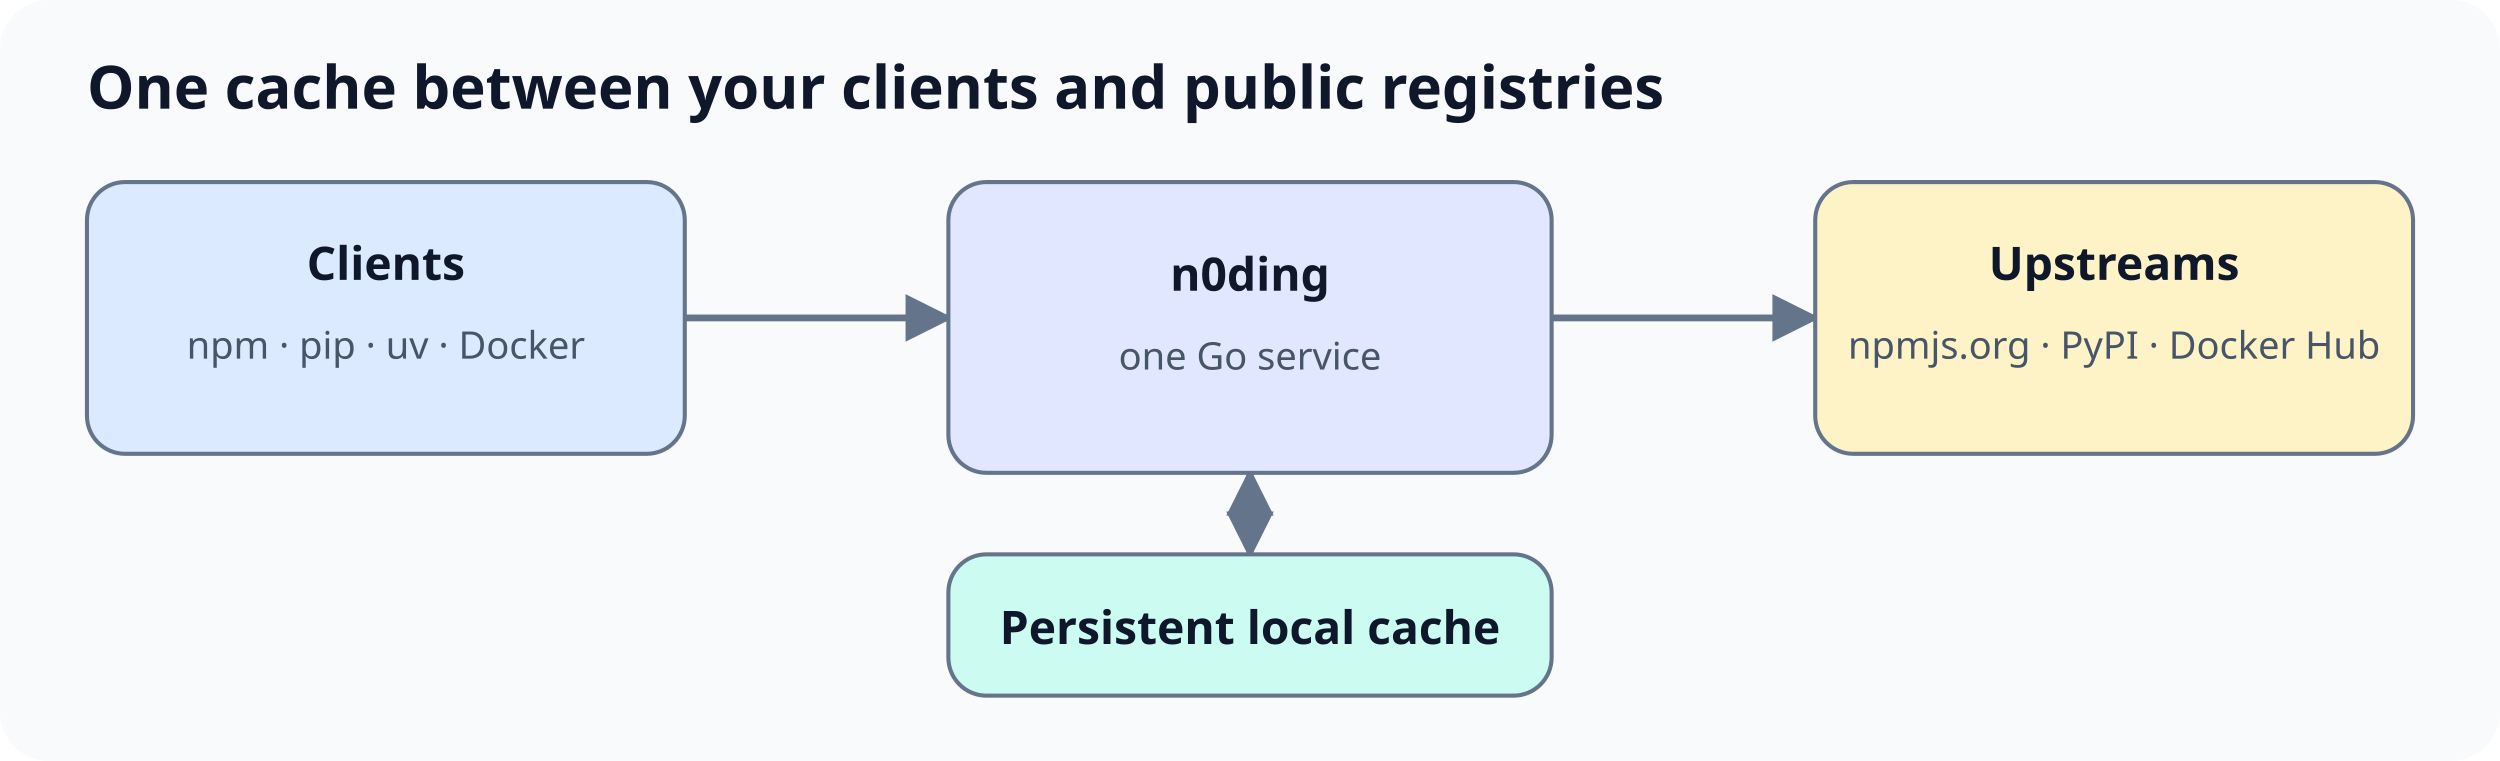
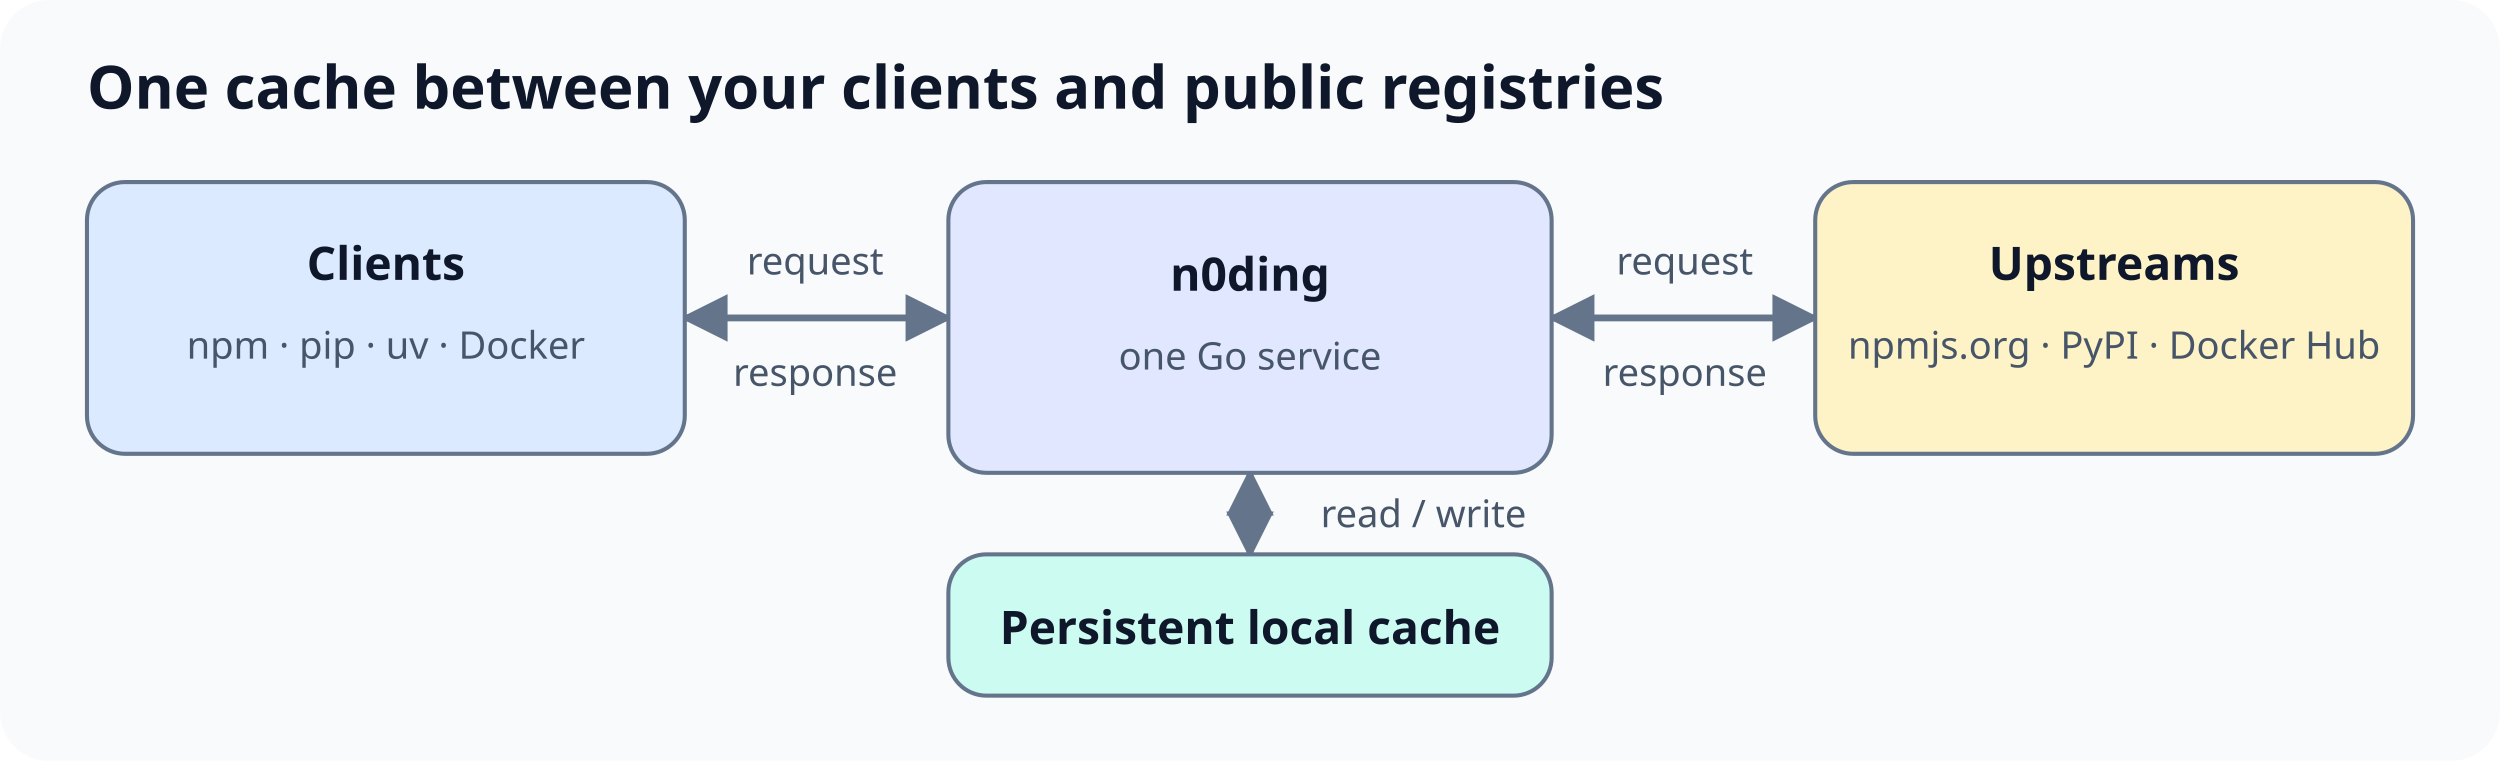
<svg xmlns="http://www.w3.org/2000/svg" width="920" height="280" viewBox="0 0 920 280" role="img" aria-labelledby="title desc">
  <style>
    :root { color-scheme: light dark; }
    .bg { fill: #f8fafc; }
    .node { stroke: #64748b; stroke-width: 1.5; }
    .clients { fill: #dbeafe; }
    .service { fill: #e0e7ff; }
    .storage { fill: #ccfbf1; }
    .external { fill: #fef3c7; }
    .edge { fill: none; stroke: #64748b; stroke-width: 2.5; }
    .title { fill: #0f172a; font: 700 22px ui-sans-serif, system-ui, sans-serif; }
    .label { fill: #0f172a; font: 700 17px ui-sans-serif, system-ui, sans-serif; }
    .small { fill: #475569; font: 14px ui-sans-serif, system-ui, sans-serif; }
    @media (prefers-color-scheme: dark) {
      .bg { fill: #0f172a; }
      .node { stroke: #94a3b8; }
      .clients { fill: #1e3a8a; }
      .service { fill: #3730a3; }
      .storage { fill: #115e59; }
      .external { fill: #78350f; }
      .edge { stroke: #94a3b8; }
      .title, .label { fill: #f8fafc; }
      .small { fill: #cbd5e1; }
    }
  </style>
  <defs>
    <marker id="arrow" viewBox="0 0 10 10" refX="9" refY="5" markerWidth="7" markerHeight="7" orient="auto-start-reverse">
      <path d="M 0 0 L 10 5 L 0 10 z" fill="#64748b" />
    </marker>
  </defs>
  <rect class="bg" width="920" height="280" rx="18" />
  <text class="title" x="32" y="40">One cache between your clients and public registries</text>
-   <path class="edge" d="M 252 117 H 349" marker-end="url(#arrow)" />
-   <path class="edge" d="M 571 117 H 668" marker-end="url(#arrow)" />
+   <path class="edge" d="M 252 117 H 349" marker-start="url(#arrow)" marker-end="url(#arrow)" />
+   <path class="edge" d="M 571 117 H 668" marker-start="url(#arrow)" marker-end="url(#arrow)" />
  <path class="edge" d="M 460 174 V 204" marker-start="url(#arrow)" marker-end="url(#arrow)" />
+   <text class="small" x="300" y="101" text-anchor="middle">request</text>
+   <text class="small" x="300" y="142" text-anchor="middle">response</text>
+   <text class="small" x="620" y="101" text-anchor="middle">request</text>
+   <text class="small" x="620" y="142" text-anchor="middle">response</text>
+   <text class="small" x="486" y="194">read / write</text>
  <rect class="node clients" x="32" y="67" width="220" height="100" rx="14" />
  <text class="label" x="142" y="103" text-anchor="middle">Clients</text>
  <text class="small" x="142" y="132" text-anchor="middle">npm · pip · uv · Docker</text>
  <rect class="node service" x="349" y="67" width="222" height="107" rx="14" />
  <text class="label" x="460" y="107" text-anchor="middle">n0ding</text>
  <text class="small" x="460" y="136" text-anchor="middle">one Go service</text>
  <rect class="node external" x="668" y="67" width="220" height="100" rx="14" />
  <text class="label" x="778" y="103" text-anchor="middle">Upstreams</text>
  <text class="small" x="778" y="132" text-anchor="middle">npmjs.org · PyPI · Docker Hub</text>
  <rect class="node storage" x="349" y="204" width="222" height="52" rx="14" />
  <text class="label" x="460" y="237" text-anchor="middle">Persistent local cache</text>
</svg>
